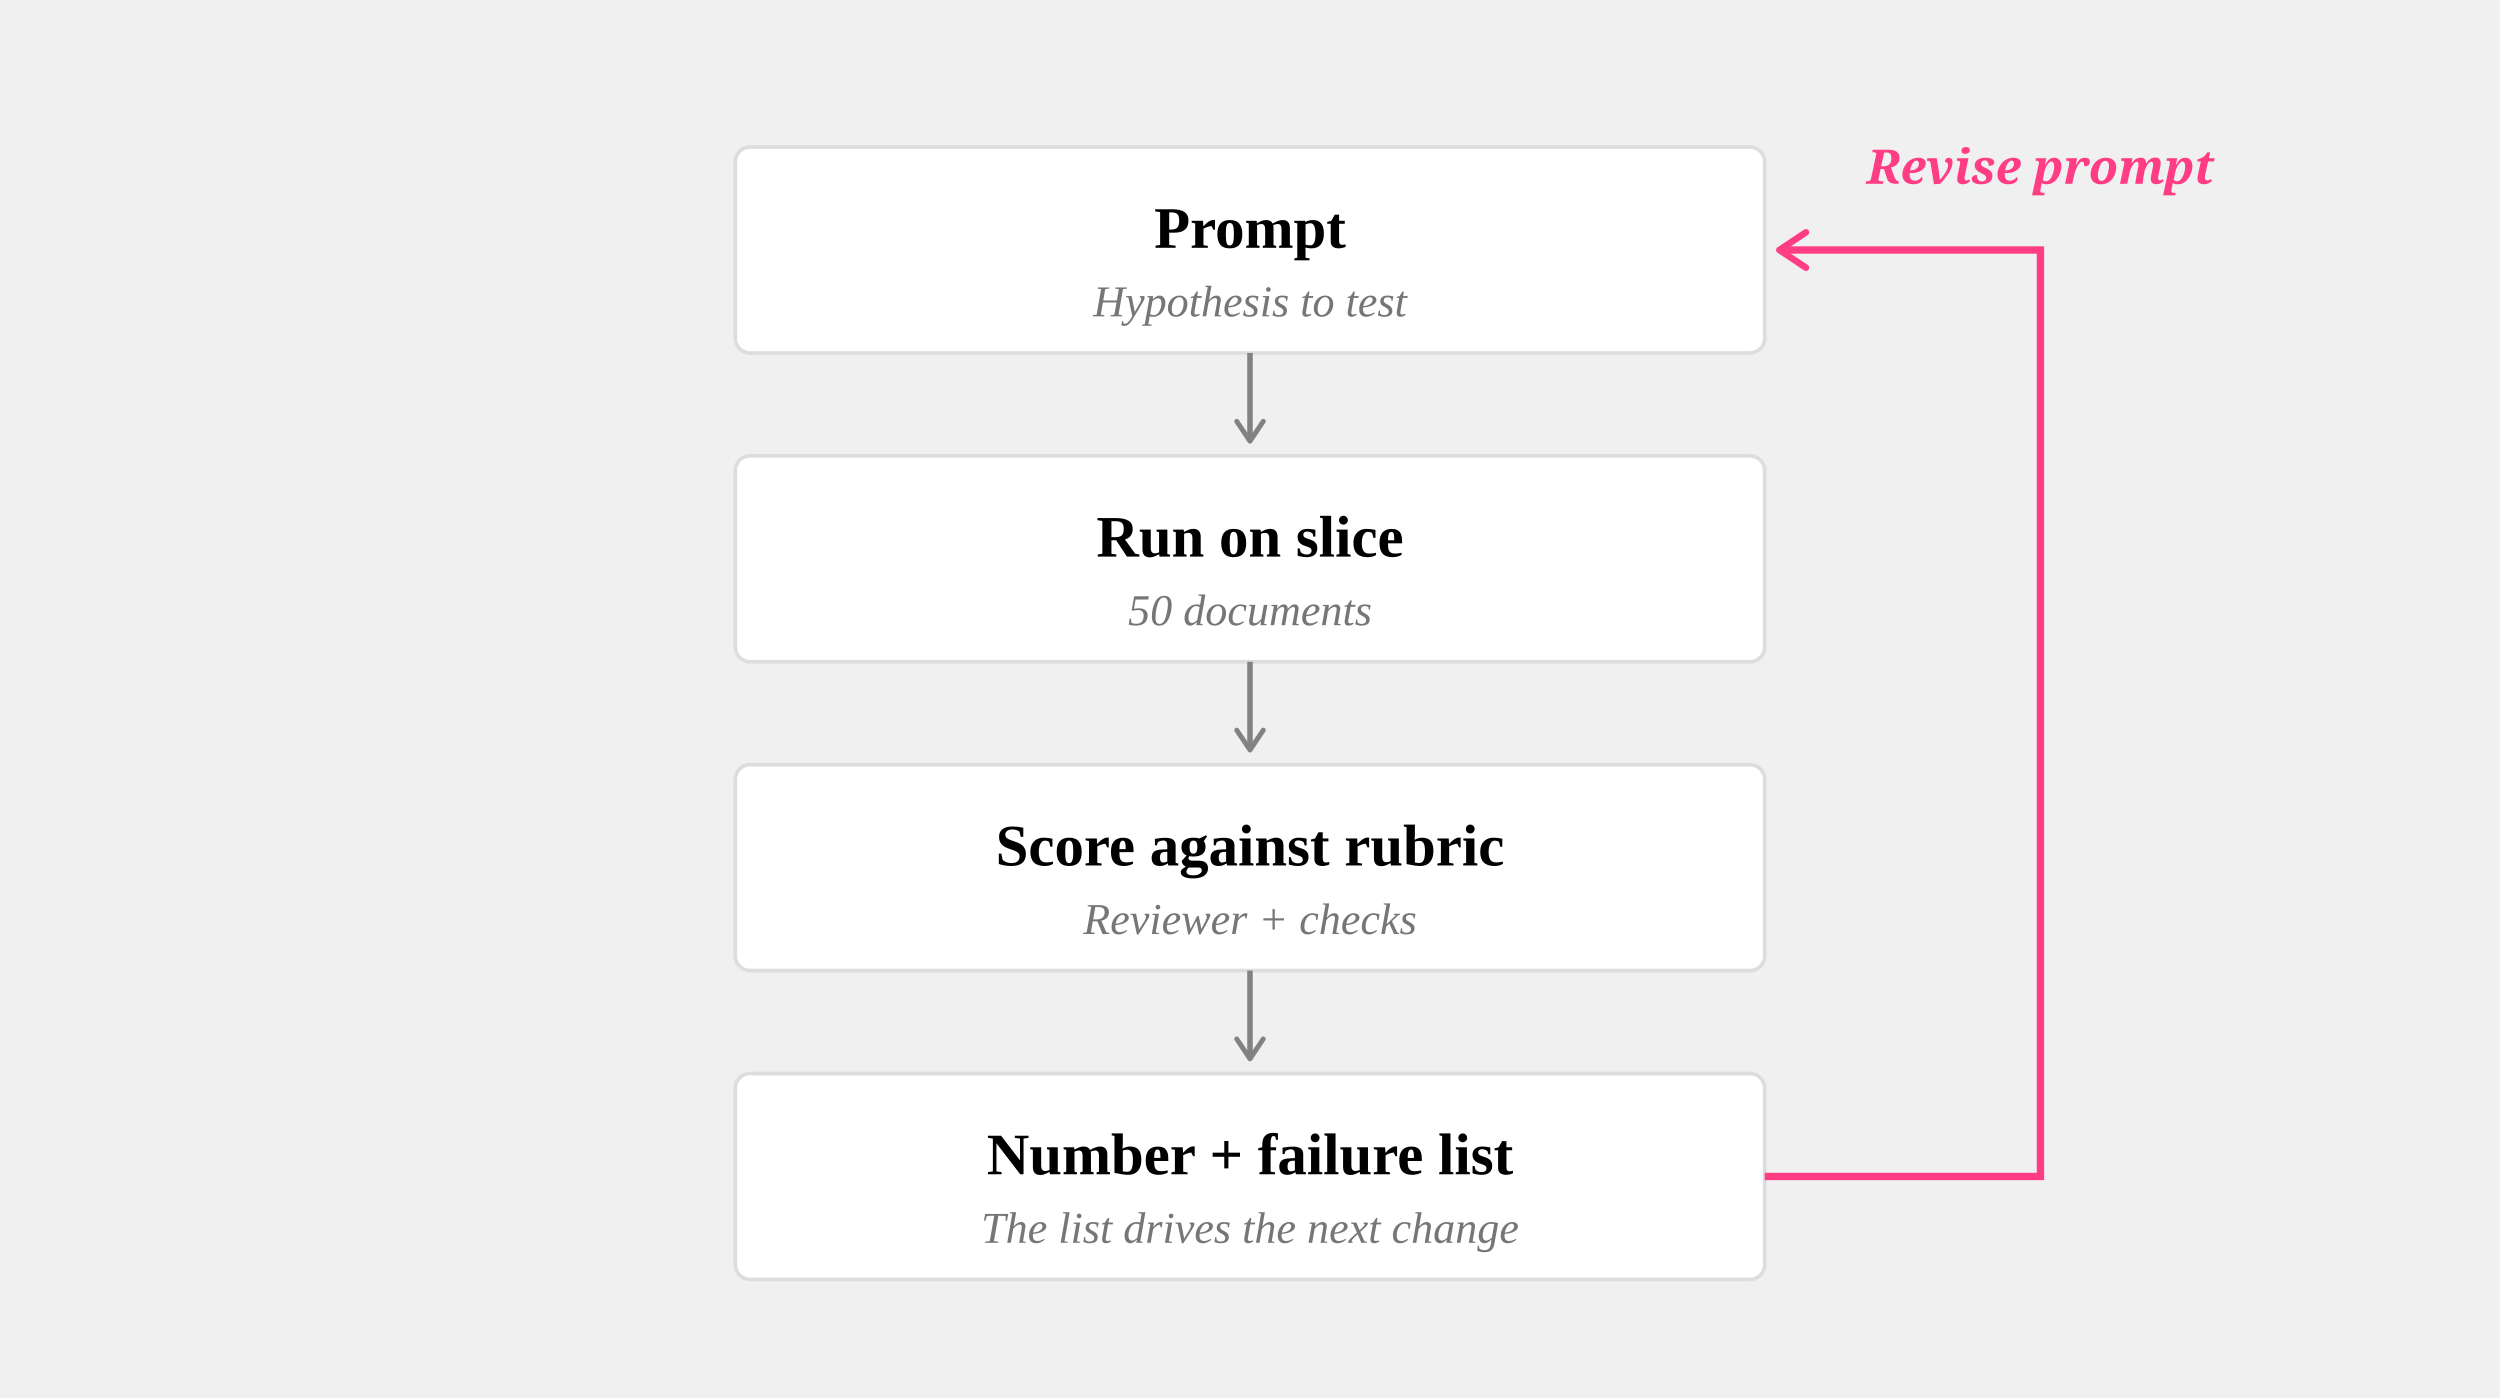
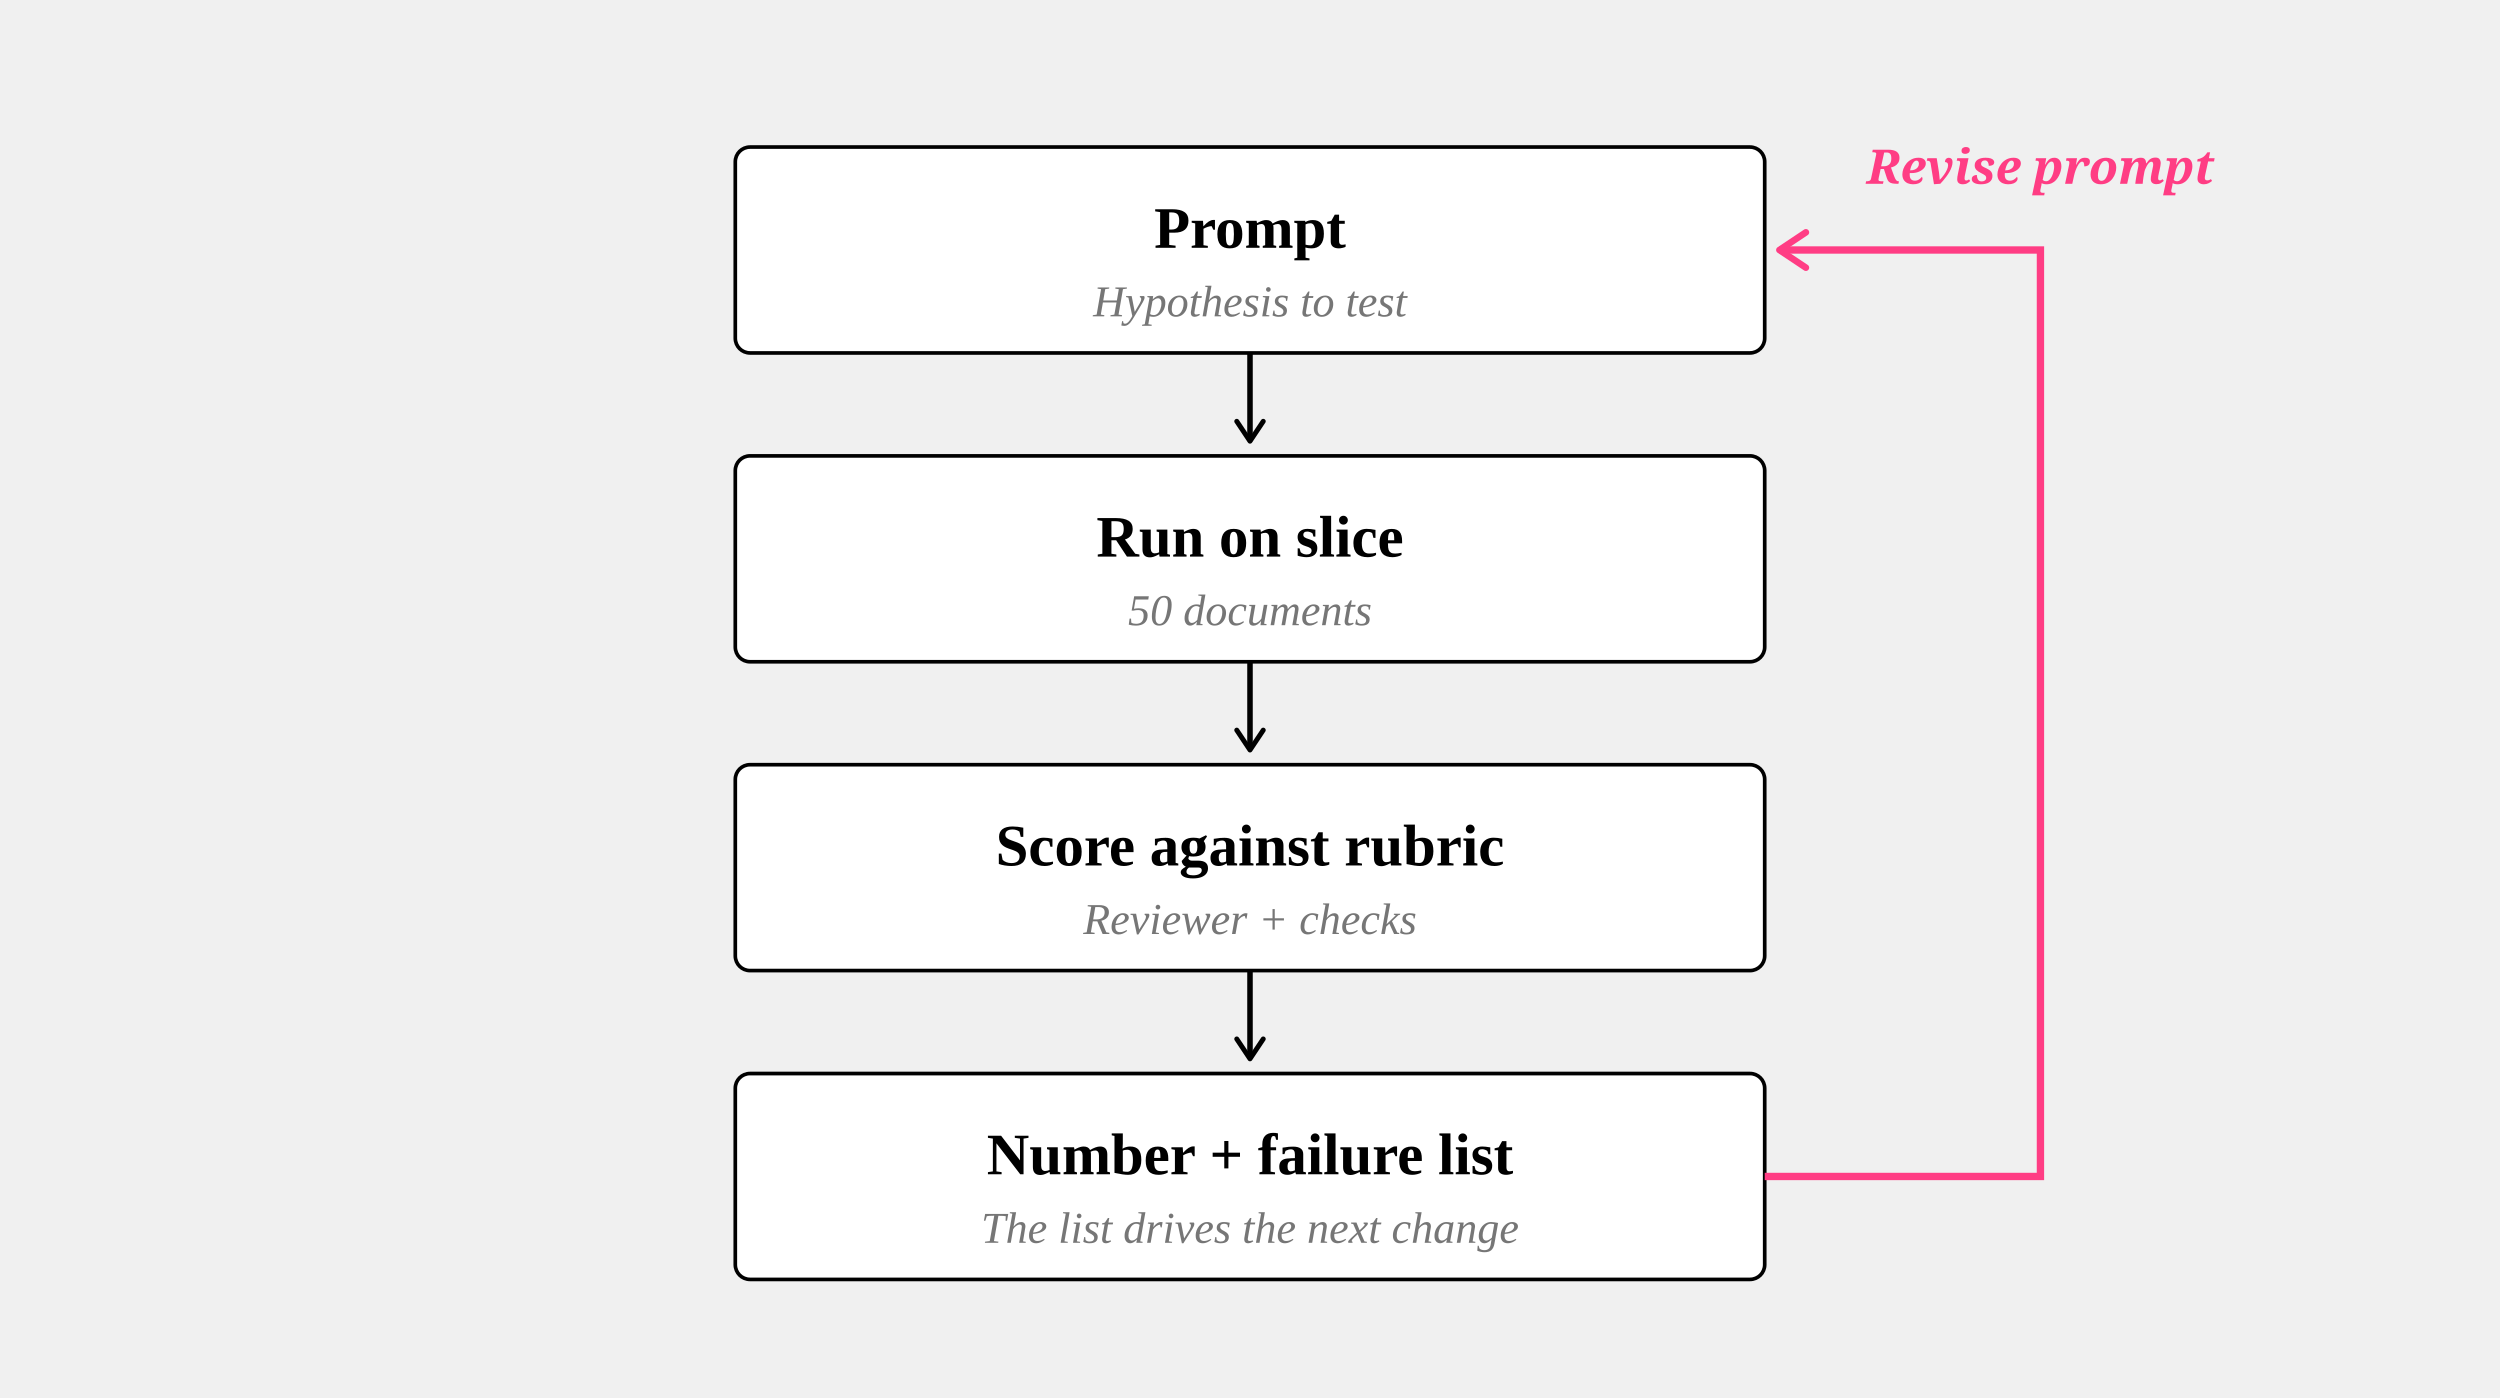
<svg xmlns="http://www.w3.org/2000/svg" viewBox="0 0 680 380">
  <defs>
    <marker id="arrow" viewBox="0 0 10 10" refX="8" refY="5" markerWidth="6" markerHeight="6" orient="auto-start-reverse">
      <path d="M2 1L8 5L2 9" fill="none" stroke="context-stroke" stroke-width="1.5" stroke-linecap="round" stroke-linejoin="round" />
    </marker>
    <style>
      .th { font-family: Charter, Georgia, 'Times New Roman', serif; font-size: 16px; font-weight: 700; }
      .ts { font-family: Charter, Georgia, 'Times New Roman', serif; font-size: 12px; font-style: italic; }
    </style>
  </defs>
-   <rect x="200" y="40" width="280" height="56" rx="4" fill="#ffffff" stroke="#dddddd" stroke-width="1" />
+   <rect x="200" y="40" width="280" height="56" rx="4" fill="#ffffff" stroke="#000000" stroke-width="1" />
  <text class="th" x="340" y="62" text-anchor="middle" dominant-baseline="central" fill="#000000">Prompt</text>
  <text class="ts" x="340" y="82" text-anchor="middle" dominant-baseline="central" fill="#767676">Hypothesis to test</text>
-   <line x1="340" y1="96" x2="340" y2="120" stroke="#828282" stroke-width="1.5" marker-end="url(#arrow)" />
-   <rect x="200" y="124" width="280" height="56" rx="4" fill="#ffffff" stroke="#dddddd" stroke-width="1" />
+   <line x1="340" y1="96" x2="340" y2="120" stroke="#000000" stroke-width="1.5" marker-end="url(#arrow)" />
+   <rect x="200" y="124" width="280" height="56" rx="4" fill="#ffffff" stroke="#000000" stroke-width="1" />
  <text class="th" x="340" y="146" text-anchor="middle" dominant-baseline="central" fill="#000000">Run on slice</text>
  <text class="ts" x="340" y="166" text-anchor="middle" dominant-baseline="central" fill="#767676">50 documents</text>
-   <line x1="340" y1="180" x2="340" y2="204" stroke="#828282" stroke-width="1.5" marker-end="url(#arrow)" />
-   <rect x="200" y="208" width="280" height="56" rx="4" fill="#ffffff" stroke="#dddddd" stroke-width="1" />
+   <line x1="340" y1="180" x2="340" y2="204" stroke="#000000" stroke-width="1.5" marker-end="url(#arrow)" />
+   <rect x="200" y="208" width="280" height="56" rx="4" fill="#ffffff" stroke="#000000" stroke-width="1" />
  <text class="th" x="340" y="230" text-anchor="middle" dominant-baseline="central" fill="#000000">Score against rubric</text>
  <text class="ts" x="340" y="250" text-anchor="middle" dominant-baseline="central" fill="#767676">Reviewer + checks</text>
-   <line x1="340" y1="264" x2="340" y2="288" stroke="#828282" stroke-width="1.5" marker-end="url(#arrow)" />
-   <rect x="200" y="292" width="280" height="56" rx="4" fill="#ffffff" stroke="#dddddd" stroke-width="1" />
+   <line x1="340" y1="264" x2="340" y2="288" stroke="#000000" stroke-width="1.5" marker-end="url(#arrow)" />
+   <rect x="200" y="292" width="280" height="56" rx="4" fill="#ffffff" stroke="#000000" stroke-width="1" />
  <text class="th" x="340" y="314" text-anchor="middle" dominant-baseline="central" fill="#000000">Number + failure list</text>
  <text class="ts" x="340" y="334" text-anchor="middle" dominant-baseline="central" fill="#767676">The list drives the next change</text>
  <path d="M 480 320 H 555 V 68 H 484" fill="none" stroke="#ff3d84" stroke-width="2" marker-end="url(#arrow)" />
  <text x="555" y="50" text-anchor="middle" fill="#ff3d84" font-family="Charter, Georgia, serif" font-size="13" font-style="italic" font-weight="600">Revise prompt</text>
</svg>
